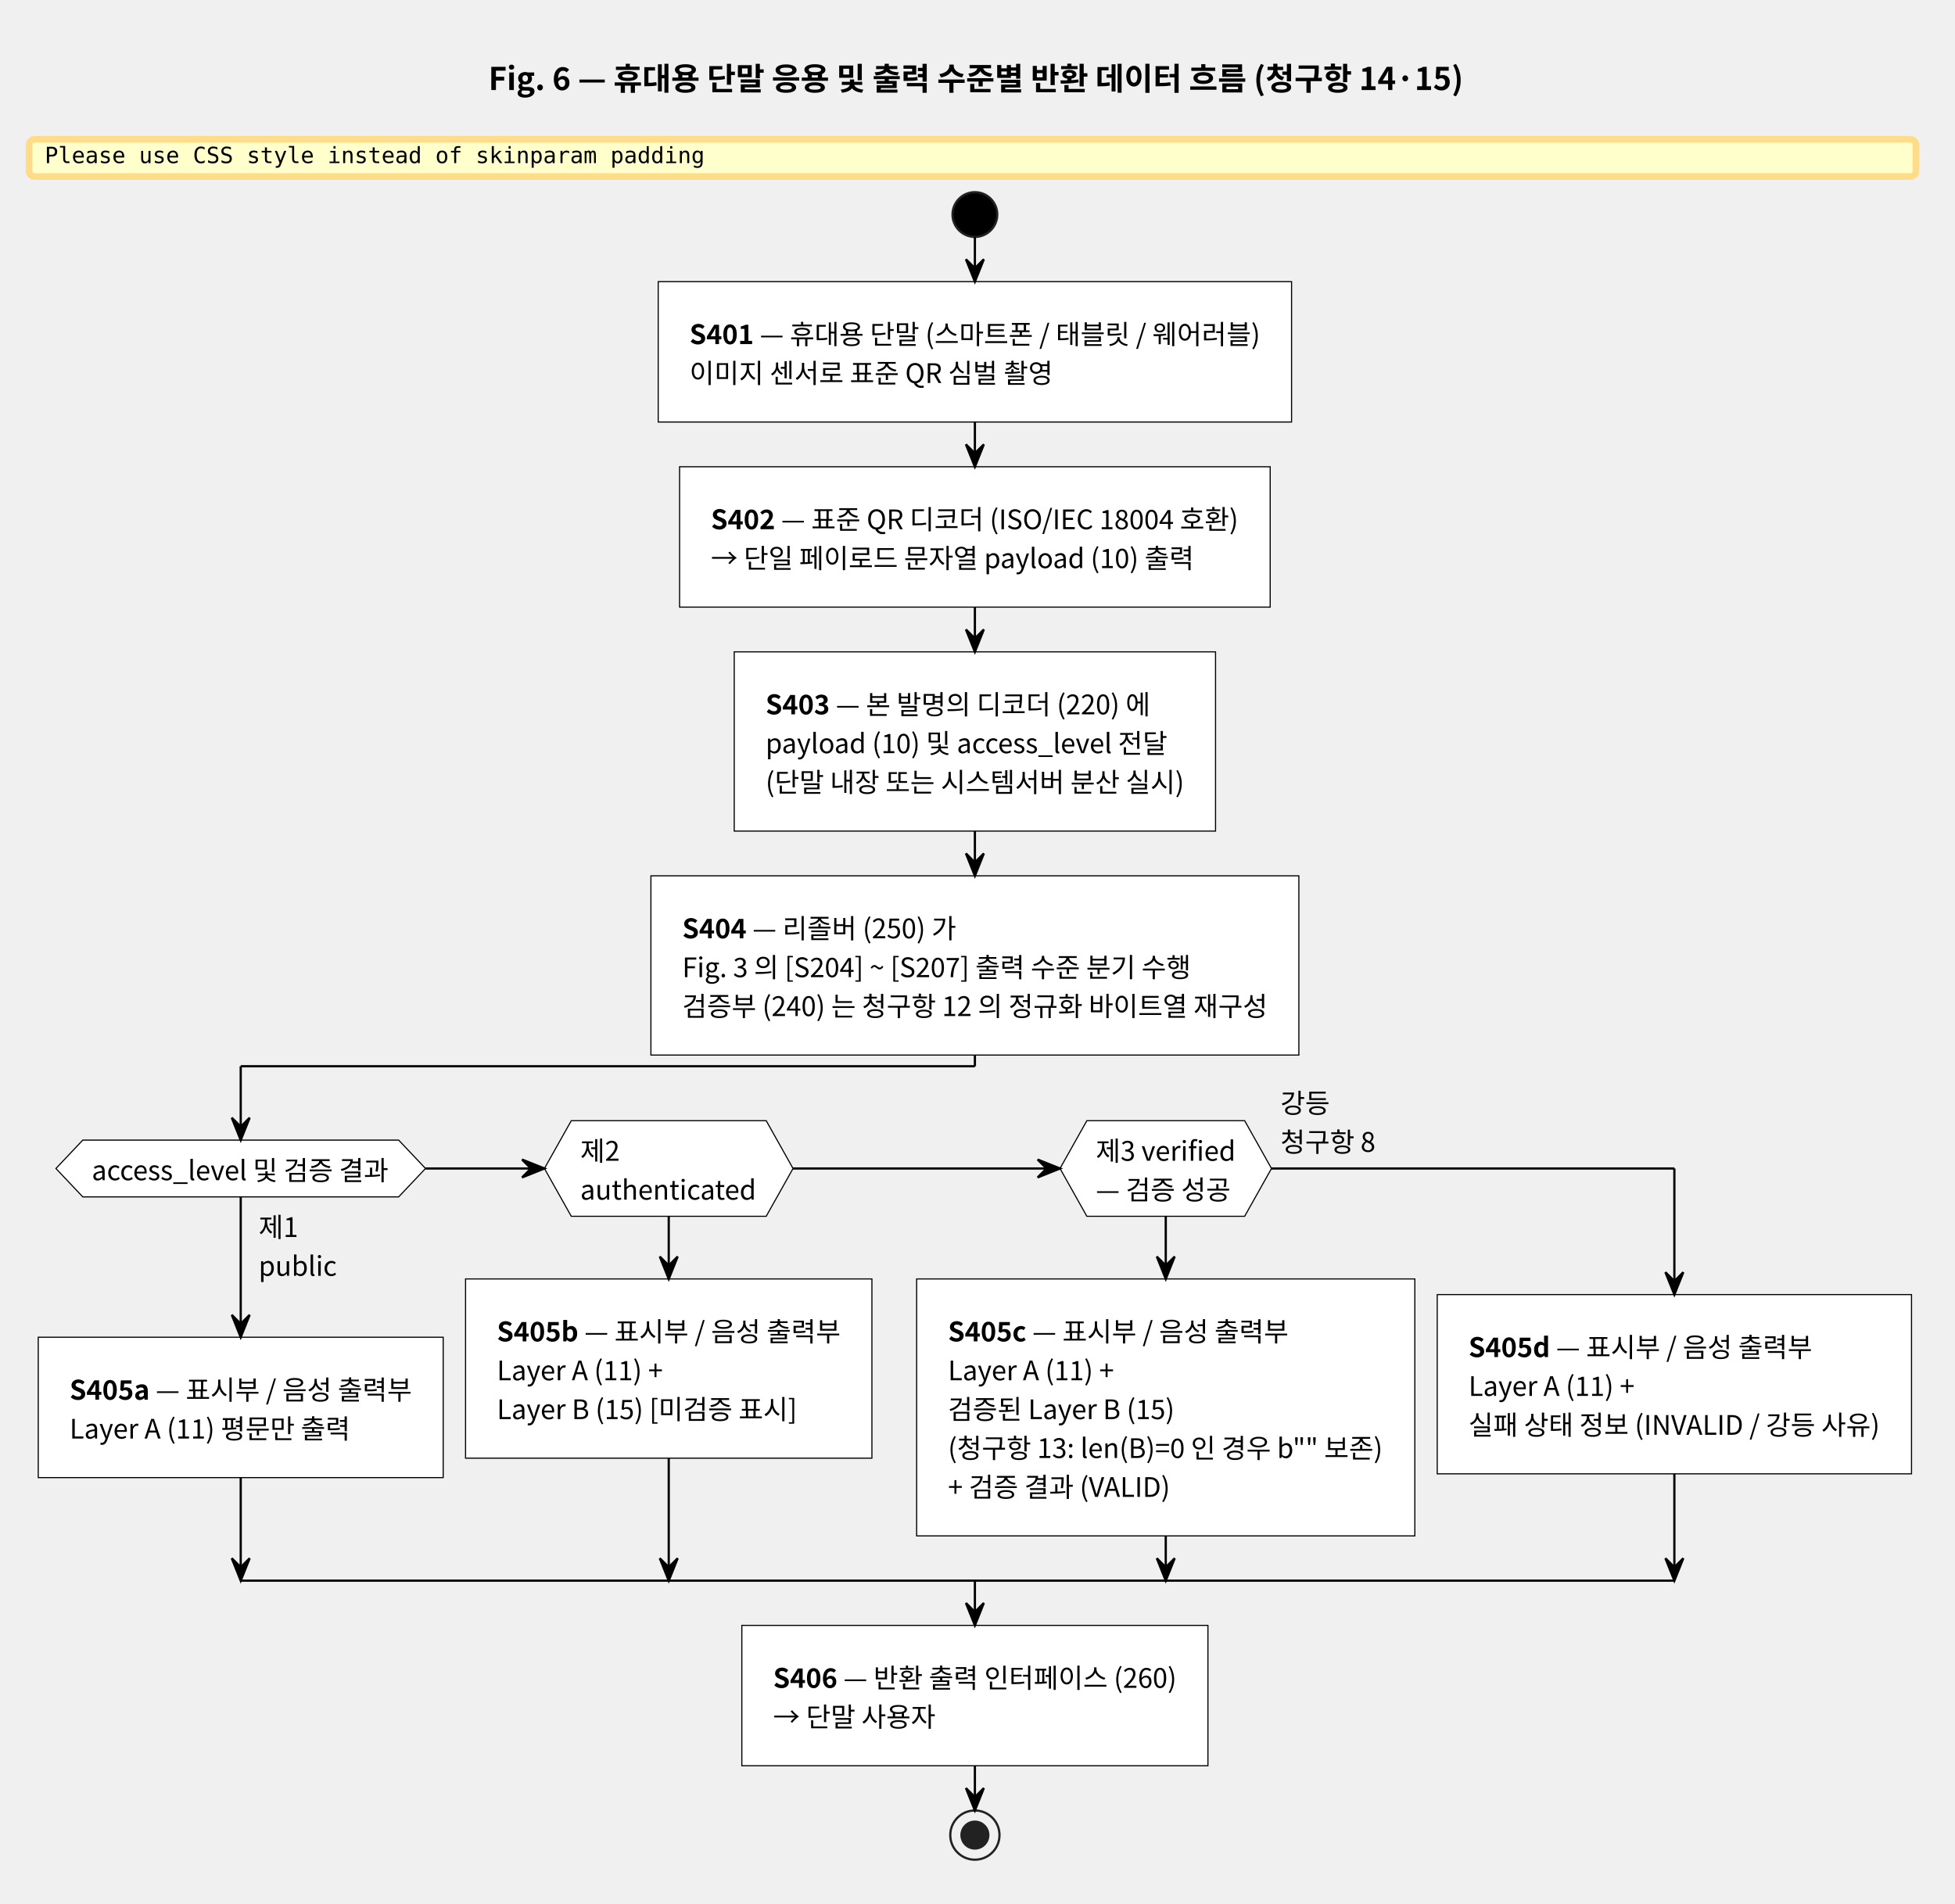
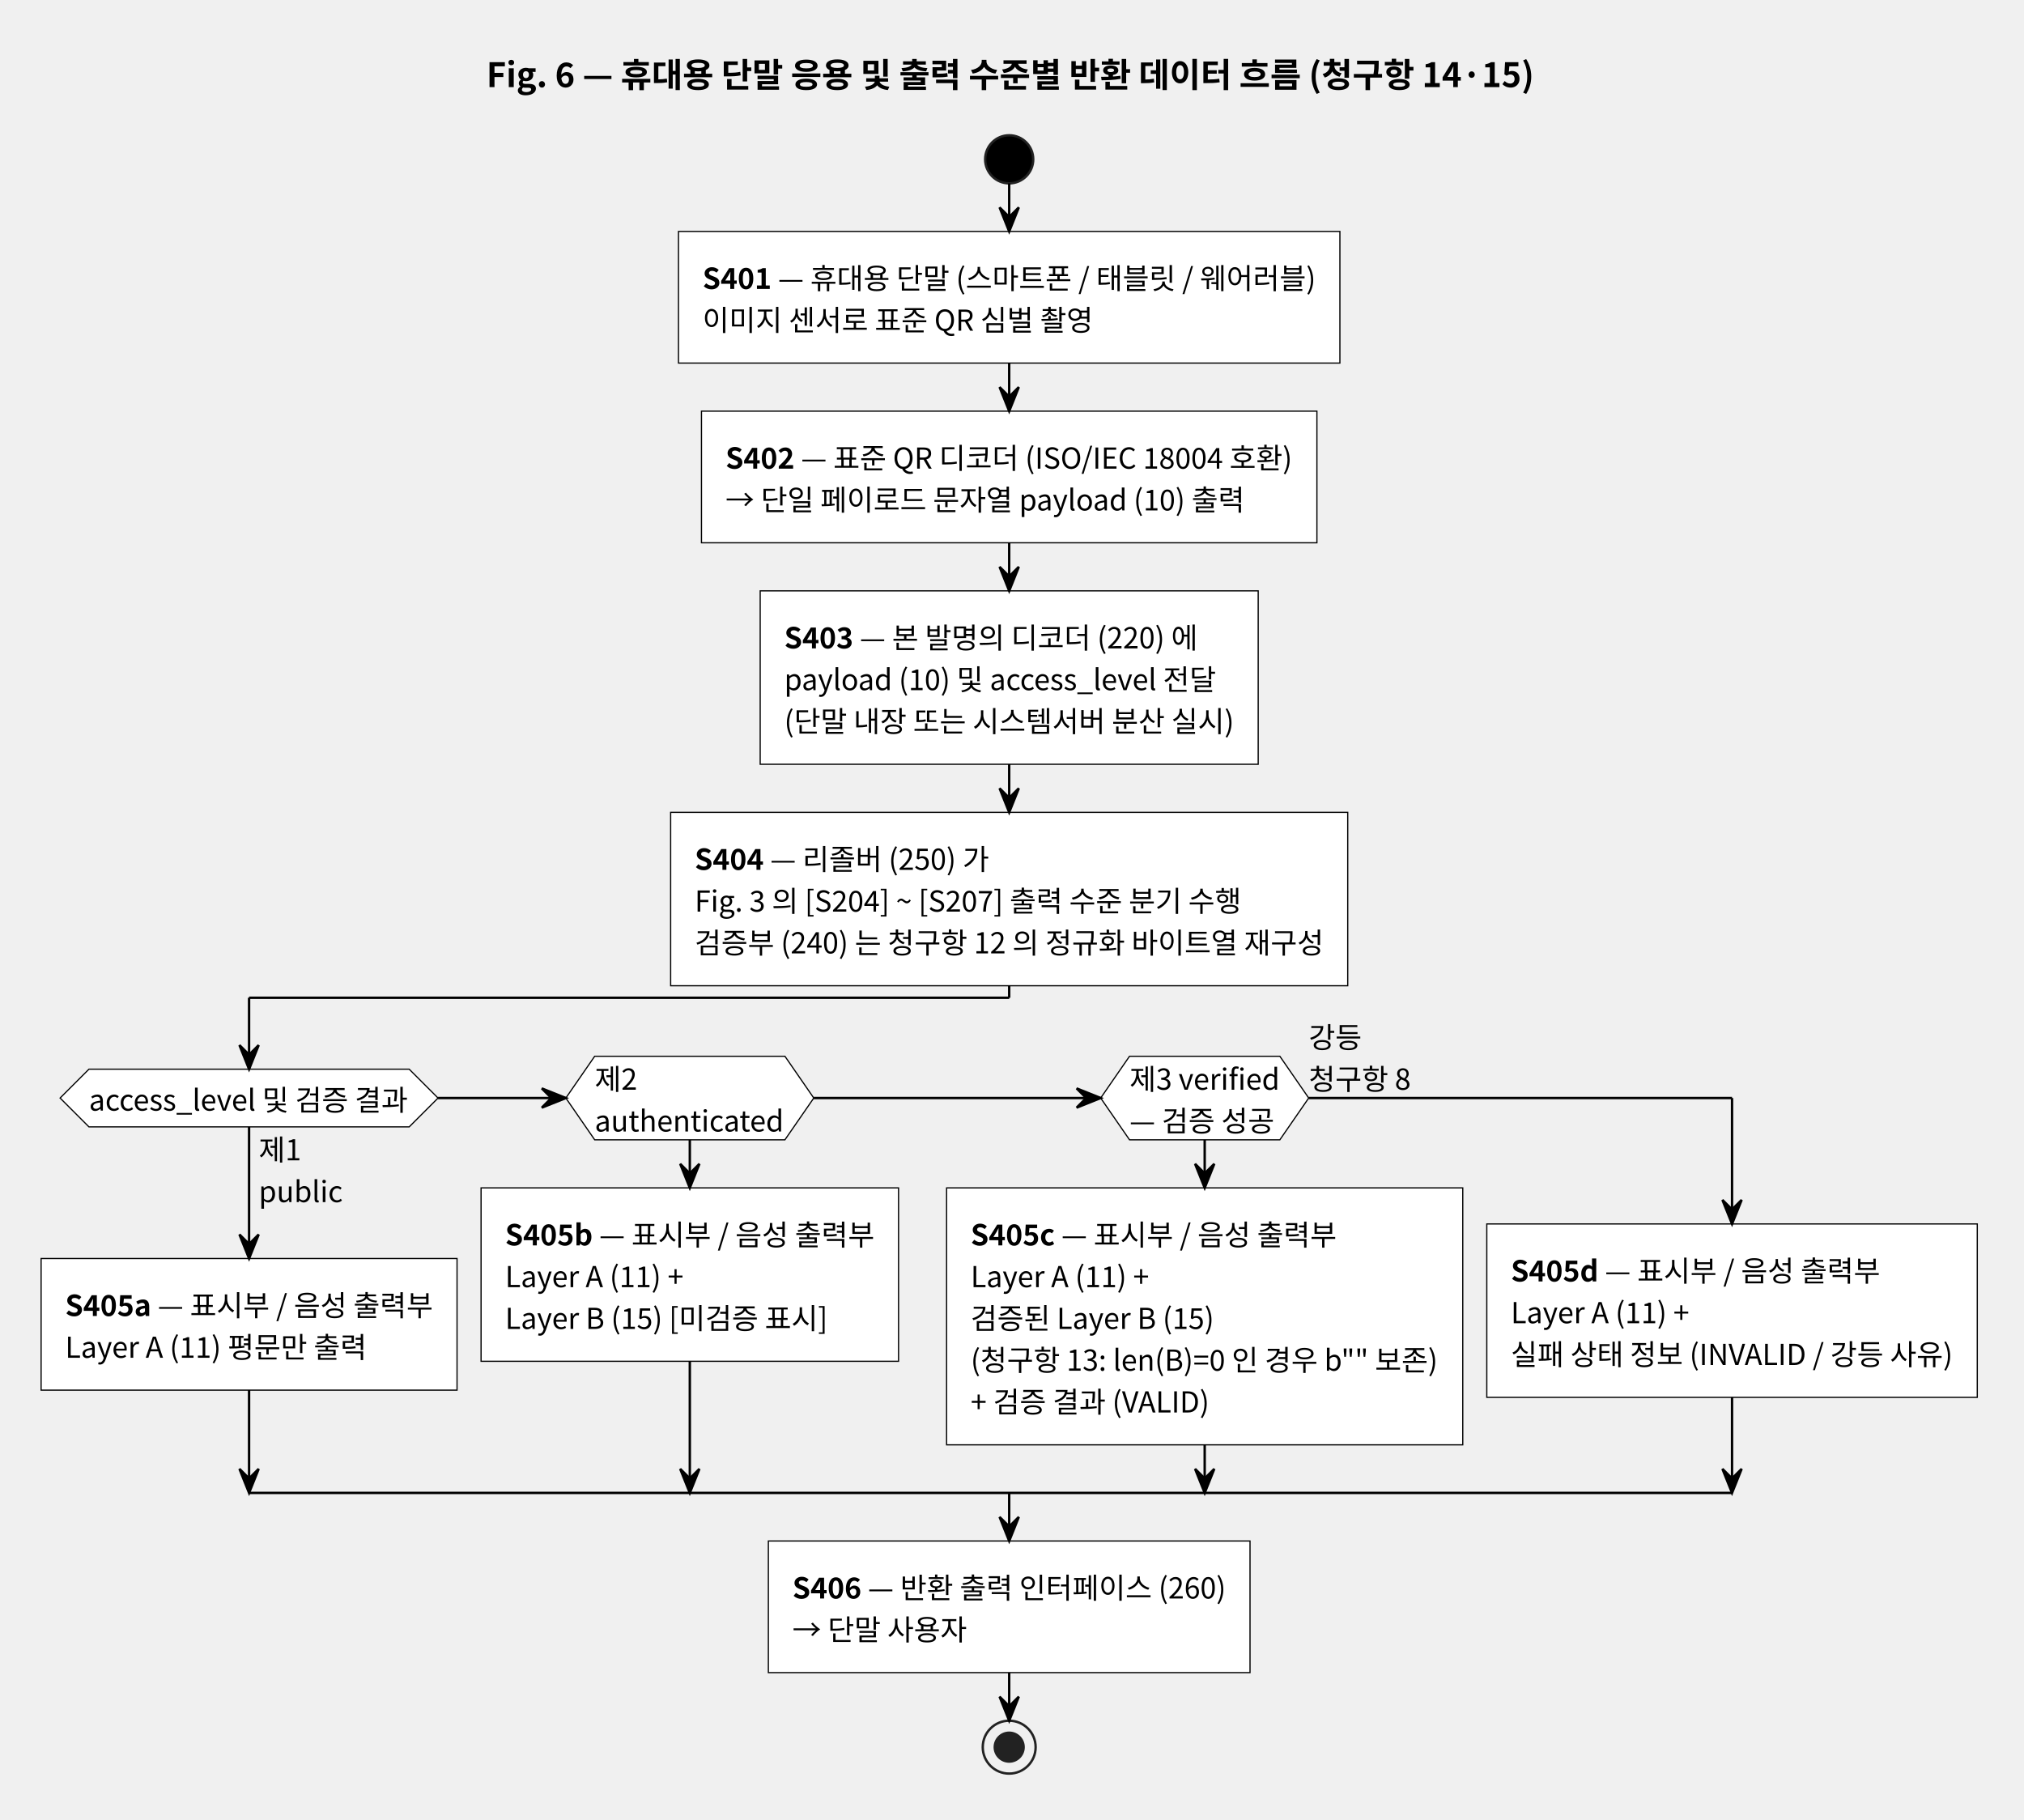
- <svg xmlns="http://www.w3.org/2000/svg" contentStyleType="text/css" data-diagram-type="ACTIVITY" height="2659.375px" preserveAspectRatio="none" style="width:2731px;height:2659px;background:#FFFFFF;" version="1.1" viewBox="0 0 2731 2659" width="2731.25px" zoomAndPan="magnify">
+ <svg xmlns="http://www.w3.org/2000/svg" contentStyleType="text/css" data-diagram-type="ACTIVITY" height="2365.625px" preserveAspectRatio="none" style="width:2631px;height:2365px;background:#FFFFFF;" version="1.1" viewBox="0 0 2631 2365" width="2631.25px" zoomAndPan="magnify">
  <defs />
  <g>
    <g class="title" data-source-line="3">
-       <text fill="#000000" font-family="'Noto Sans CJK KR, sans-serif'" font-size="43.75" font-weight="700" lengthAdjust="spacing" textLength="1361.844" x="682.336" y="125.75">Fig. 6 — 휴대용 단말 응용 및 출력 수준별 반환 데이터 흐름 (청구항 14·15)</text>
+       <text fill="#000000" font-family="'Noto Sans CJK KR, sans-serif'" font-size="43.75" font-weight="700" lengthAdjust="spacing" textLength="1361.844" x="632.336" y="113.25">Fig. 6 — 휴대용 단말 응용 및 출력 수준별 반환 데이터 흐름 (청구항 14·15)</text>
    </g>
-     <rect fill="#FFFFCC" height="52.002" rx="7.812" ry="7.812" style="stroke:#FFDD88;stroke-width:9.375;" width="2635.891" x="40.625" y="194.6" />
-     <text fill="#000000" font-family="monospace" font-size="31.25" lengthAdjust="spacing" textLength="921.89" x="62.5" y="227.852">Please use CSS style instead of skinparam padding</text>
-     <ellipse cx="1361.851" cy="299.727" fill="#000000" rx="31.25" ry="31.25" style="stroke:#222222;stroke-width:3.125;" />
-     <rect fill="#FFFFFF" height="196.101" style="stroke:#000000;stroke-width:1.562;" width="884.756" x="919.473" y="393.477" />
-     <text fill="#000000" font-family="'Noto Sans CJK KR, sans-serif'" font-size="37.5" font-weight="700" lengthAdjust="spacing" textLength="89.776" x="963.223" y="480.727">S401</text>
-     <text fill="#000000" font-family="'Noto Sans CJK KR, sans-serif'" font-size="37.5" lengthAdjust="spacing" textLength="699.08" x="1061.399" y="480.727">— 휴대용 단말 (스마트폰 / 태블릿 / 웨어러블)</text>
-     <text fill="#000000" font-family="'Noto Sans CJK KR, sans-serif'" font-size="37.5" lengthAdjust="spacing" textLength="507.641" x="963.223" y="535.027">이미지 센서로 표준 QR 심벌 촬영</text>
-     <rect fill="#FFFFFF" height="196.101" style="stroke:#000000;stroke-width:1.562;" width="825.018" x="949.342" y="652.077" />
-     <text fill="#000000" font-family="'Noto Sans CJK KR, sans-serif'" font-size="37.5" font-weight="700" lengthAdjust="spacing" textLength="89.776" x="993.092" y="739.328">S402</text>
-     <text fill="#000000" font-family="'Noto Sans CJK KR, sans-serif'" font-size="37.5" lengthAdjust="spacing" textLength="639.342" x="1091.268" y="739.328">— 표준 QR 디코더 (ISO/IEC 18004 호환)</text>
-     <text fill="#000000" font-family="'Noto Sans CJK KR, sans-serif'" font-size="37.5" lengthAdjust="spacing" textLength="676.018" x="993.092" y="793.628">→ 단일 페이로드 문자열 payload (10) 출력</text>
-     <rect fill="#FFFFFF" height="250.401" style="stroke:#000000;stroke-width:1.562;" width="672.355" x="1025.674" y="910.678" />
-     <text fill="#000000" font-family="'Noto Sans CJK KR, sans-serif'" font-size="37.5" font-weight="700" lengthAdjust="spacing" textLength="89.776" x="1069.424" y="997.928">S403</text>
-     <text fill="#000000" font-family="'Noto Sans CJK KR, sans-serif'" font-size="37.5" lengthAdjust="spacing" textLength="439.316" x="1167.6" y="997.928">— 본 발명의 디코더 (220) 에</text>
-     <text fill="#000000" font-family="'Noto Sans CJK KR, sans-serif'" font-size="37.5" lengthAdjust="spacing" textLength="564.304" x="1069.424" y="1052.229">payload (10) 및 access_level 전달</text>
-     <text fill="#000000" font-family="'Noto Sans CJK KR, sans-serif'" font-size="37.5" lengthAdjust="spacing" textLength="584.855" x="1069.424" y="1106.529">(단말 내장 또는 시스템서버 분산 실시)</text>
-     <rect fill="#FFFFFF" height="250.401" style="stroke:#000000;stroke-width:1.562;" width="905.119" x="909.292" y="1223.579" />
-     <text fill="#000000" font-family="'Noto Sans CJK KR, sans-serif'" font-size="37.5" font-weight="700" lengthAdjust="spacing" textLength="89.776" x="953.042" y="1310.83">S404</text>
-     <text fill="#000000" font-family="'Noto Sans CJK KR, sans-serif'" font-size="37.5" lengthAdjust="spacing" textLength="284.515" x="1051.218" y="1310.83">— 리졸버 (250) 가</text>
-     <text fill="#000000" font-family="'Noto Sans CJK KR, sans-serif'" font-size="37.5" lengthAdjust="spacing" textLength="710.593" x="953.042" y="1365.13">Fig. 3 의 [S204] ~ [S207] 출력 수준 분기 수행</text>
-     <text fill="#000000" font-family="'Noto Sans CJK KR, sans-serif'" font-size="37.5" lengthAdjust="spacing" textLength="817.619" x="953.042" y="1419.43">검증부 (240) 는 청구항 12 의 정규화 바이트열 재구성</text>
-     <polygon fill="#FFFFFF" points="115.625,1592.794,556.915,1592.794,594.415,1632.444,556.915,1672.094,115.625,1672.094,78.125,1632.444,115.625,1592.794" style="stroke:#000000;stroke-width:1.562;" />
-     <text fill="#000000" font-family="'Noto Sans CJK KR, sans-serif'" font-size="37.5" lengthAdjust="spacing" textLength="55.313" x="361.27" y="1728.094">제1</text>
-     <text fill="#000000" font-family="'Noto Sans CJK KR, sans-serif'" font-size="37.5" lengthAdjust="spacing" textLength="109.276" x="361.27" y="1782.395">public</text>
-     <text fill="#000000" font-family="'Noto Sans CJK KR, sans-serif'" font-size="37.5" lengthAdjust="spacing" textLength="416.291" x="128.125" y="1648.794">access_level 및 검증 결과</text>
-     <rect fill="#FFFFFF" height="196.101" style="stroke:#000000;stroke-width:1.562;" width="565.666" x="53.437" y="1868.195" />
-     <text fill="#000000" font-family="'Noto Sans CJK KR, sans-serif'" font-size="37.5" font-weight="700" lengthAdjust="spacing" textLength="111.938" x="97.187" y="1955.445">S405a</text>
-     <text fill="#000000" font-family="'Noto Sans CJK KR, sans-serif'" font-size="37.5" lengthAdjust="spacing" textLength="357.828" x="217.526" y="1955.445">— 표시부 / 음성 출력부</text>
-     <text fill="#000000" font-family="'Noto Sans CJK KR, sans-serif'" font-size="37.5" lengthAdjust="spacing" textLength="392.215" x="97.187" y="2009.745">Layer A (11) 평문만 출력</text>
-     <polygon fill="#FFFFFF" points="798.042,1565.643,1070.318,1565.643,1107.818,1632.444,1070.318,1699.244,798.042,1699.244,760.542,1632.444,798.042,1565.643" style="stroke:#000000;stroke-width:1.562;" />
-     <text fill="#000000" font-family="'Noto Sans CJK KR, sans-serif'" font-size="37.5" lengthAdjust="spacing" textLength="55.313" x="810.542" y="1621.644">제2</text>
-     <text fill="#000000" font-family="'Noto Sans CJK KR, sans-serif'" font-size="37.5" lengthAdjust="spacing" textLength="247.277" x="810.542" y="1675.944">authenticated</text>
-     <rect fill="#FFFFFF" height="250.401" style="stroke:#000000;stroke-width:1.562;" width="567.654" x="650.353" y="1786.744" />
-     <text fill="#000000" font-family="'Noto Sans CJK KR, sans-serif'" font-size="37.5" font-weight="700" lengthAdjust="spacing" textLength="113.926" x="694.103" y="1873.995">S405b</text>
-     <text fill="#000000" font-family="'Noto Sans CJK KR, sans-serif'" font-size="37.5" lengthAdjust="spacing" textLength="357.828" x="816.429" y="1873.995">— 표시부 / 음성 출력부</text>
-     <text fill="#000000" font-family="'Noto Sans CJK KR, sans-serif'" font-size="37.5" lengthAdjust="spacing" textLength="232.127" x="694.103" y="1928.295">Layer A (11) +</text>
-     <text fill="#000000" font-family="'Noto Sans CJK KR, sans-serif'" font-size="37.5" lengthAdjust="spacing" textLength="419.403" x="694.103" y="1982.595">Layer B (15) [미검증 표시]</text>
-     <polygon fill="#FFFFFF" points="1518.271,1565.643,1738.685,1565.643,1776.185,1632.444,1738.685,1699.244,1518.271,1699.244,1480.771,1632.444,1518.271,1565.643" style="stroke:#000000;stroke-width:1.562;" />
-     <text fill="#000000" font-family="'Noto Sans CJK KR, sans-serif'" font-size="37.5" lengthAdjust="spacing" textLength="195.414" x="1530.771" y="1621.644">제3 verified</text>
-     <text fill="#000000" font-family="'Noto Sans CJK KR, sans-serif'" font-size="37.5" lengthAdjust="spacing" textLength="188.326" x="1530.771" y="1675.944">— 검증 성공</text>
-     <text fill="#000000" font-family="'Noto Sans CJK KR, sans-serif'" font-size="37.5" lengthAdjust="spacing" textLength="69.001" x="1788.685" y="1554.843">강등</text>
-     <text fill="#000000" font-family="'Noto Sans CJK KR, sans-serif'" font-size="37.5" lengthAdjust="spacing" textLength="132.714" x="1788.685" y="1609.144">청구항 8</text>
-     <rect fill="#FFFFFF" height="359.002" style="stroke:#000000;stroke-width:1.562;" width="695.942" x="1280.507" y="1786.744" />
-     <text fill="#000000" font-family="'Noto Sans CJK KR, sans-serif'" font-size="37.5" font-weight="700" lengthAdjust="spacing" textLength="109.538" x="1324.257" y="1873.995">S405c</text>
-     <text fill="#000000" font-family="'Noto Sans CJK KR, sans-serif'" font-size="37.5" lengthAdjust="spacing" textLength="357.828" x="1442.195" y="1873.995">— 표시부 / 음성 출력부</text>
-     <text fill="#000000" font-family="'Noto Sans CJK KR, sans-serif'" font-size="37.5" lengthAdjust="spacing" textLength="232.127" x="1324.257" y="1928.295">Layer A (11) +</text>
-     <text fill="#000000" font-family="'Noto Sans CJK KR, sans-serif'" font-size="37.5" lengthAdjust="spacing" textLength="316.652" x="1324.257" y="1982.595">검증된 Layer B (15)</text>
-     <text fill="#000000" font-family="'Noto Sans CJK KR, sans-serif'" font-size="37.5" lengthAdjust="spacing" textLength="608.442" x="1324.257" y="2036.896">(청구항 13: len(B)=0 인 경우 b"" 보존)</text>
-     <text fill="#000000" font-family="'Noto Sans CJK KR, sans-serif'" font-size="37.5" lengthAdjust="spacing" textLength="310.877" x="1324.257" y="2091.196">+ 검증 결과 (VALID)</text>
-     <rect fill="#FFFFFF" height="250.401" style="stroke:#000000;stroke-width:1.562;" width="662.567" x="2007.699" y="1808.619" />
-     <text fill="#000000" font-family="'Noto Sans CJK KR, sans-serif'" font-size="37.5" font-weight="700" lengthAdjust="spacing" textLength="113.926" x="2051.449" y="1895.87">S405d</text>
-     <text fill="#000000" font-family="'Noto Sans CJK KR, sans-serif'" font-size="37.5" lengthAdjust="spacing" textLength="357.828" x="2173.775" y="1895.87">— 표시부 / 음성 출력부</text>
-     <text fill="#000000" font-family="'Noto Sans CJK KR, sans-serif'" font-size="37.5" lengthAdjust="spacing" textLength="232.127" x="2051.449" y="1950.17">Layer A (11) +</text>
-     <text fill="#000000" font-family="'Noto Sans CJK KR, sans-serif'" font-size="37.5" lengthAdjust="spacing" textLength="575.067" x="2051.449" y="2004.47">실패 상태 정보 (INVALID / 강등 사유)</text>
-     <rect fill="#FFFFFF" height="196.101" style="stroke:#000000;stroke-width:1.562;" width="651.092" x="1036.305" y="2270.746" />
-     <text fill="#000000" font-family="'Noto Sans CJK KR, sans-serif'" font-size="37.5" font-weight="700" lengthAdjust="spacing" textLength="89.776" x="1080.055" y="2357.996">S406</text>
-     <text fill="#000000" font-family="'Noto Sans CJK KR, sans-serif'" font-size="37.5" lengthAdjust="spacing" textLength="465.416" x="1178.231" y="2357.996">— 반환 출력 인터페이스 (260)</text>
-     <text fill="#000000" font-family="'Noto Sans CJK KR, sans-serif'" font-size="37.5" lengthAdjust="spacing" textLength="226.802" x="1080.055" y="2412.297">→ 단말 사용자</text>
-     <ellipse cx="1361.851" cy="2563.722" fill="none" rx="34.375" ry="34.375" style="stroke:#222222;stroke-width:3.125;" />
-     <ellipse cx="1361.851" cy="2563.722" fill="#222222" rx="18.75" ry="18.75" style="stroke:#222222;stroke-width:3.125;" />
-     <line style="stroke:#000000;stroke-width:3.125;" x1="1361.851" x2="1361.851" y1="330.977" y2="393.477" />
-     <polygon fill="#000000" points="1349.351,362.227,1361.851,393.477,1374.351,362.227,1361.851,374.727" style="stroke:#000000;stroke-width:3.125;" />
-     <line style="stroke:#000000;stroke-width:3.125;" x1="1361.851" x2="1361.851" y1="589.577" y2="652.077" />
-     <polygon fill="#000000" points="1349.351,620.827,1361.851,652.077,1374.351,620.827,1361.851,633.327" style="stroke:#000000;stroke-width:3.125;" />
-     <line style="stroke:#000000;stroke-width:3.125;" x1="1361.851" x2="1361.851" y1="848.178" y2="910.678" />
-     <polygon fill="#000000" points="1349.351,879.428,1361.851,910.678,1374.351,879.428,1361.851,891.928" style="stroke:#000000;stroke-width:3.125;" />
-     <line style="stroke:#000000;stroke-width:3.125;" x1="1361.851" x2="1361.851" y1="1161.079" y2="1223.579" />
-     <polygon fill="#000000" points="1349.351,1192.329,1361.851,1223.579,1374.351,1192.329,1361.851,1204.829" style="stroke:#000000;stroke-width:3.125;" />
-     <line style="stroke:#000000;stroke-width:3.125;" x1="336.27" x2="336.27" y1="1672.094" y2="1868.195" />
-     <polygon fill="#000000" points="323.77,1836.945,336.27,1868.195,348.77,1836.945,336.27,1849.445" style="stroke:#000000;stroke-width:3.125;" />
-     <line style="stroke:#000000;stroke-width:3.125;" x1="336.27" x2="336.27" y1="2064.296" y2="2208.246" />
-     <polygon fill="#000000" points="323.77,2176.996,336.27,2208.246,348.77,2176.996,336.27,2189.496" style="stroke:#000000;stroke-width:3.125;" />
-     <line style="stroke:#000000;stroke-width:3.125;" x1="934.18" x2="934.18" y1="1699.244" y2="1786.744" />
-     <polygon fill="#000000" points="921.68,1755.494,934.18,1786.744,946.68,1755.494,934.18,1767.994" style="stroke:#000000;stroke-width:3.125;" />
-     <line style="stroke:#000000;stroke-width:3.125;" x1="934.18" x2="934.18" y1="2037.145" y2="2208.246" />
-     <polygon fill="#000000" points="921.68,2176.996,934.18,2208.246,946.68,2176.996,934.18,2189.496" style="stroke:#000000;stroke-width:3.125;" />
-     <line style="stroke:#000000;stroke-width:3.125;" x1="1628.478" x2="1628.478" y1="1699.244" y2="1786.744" />
-     <polygon fill="#000000" points="1615.978,1755.494,1628.478,1786.744,1640.978,1755.494,1628.478,1767.994" style="stroke:#000000;stroke-width:3.125;" />
-     <line style="stroke:#000000;stroke-width:3.125;" x1="1628.478" x2="1628.478" y1="2145.746" y2="2208.246" />
-     <polygon fill="#000000" points="1615.978,2176.996,1628.478,2208.246,1640.978,2176.996,1628.478,2189.496" style="stroke:#000000;stroke-width:3.125;" />
-     <line style="stroke:#000000;stroke-width:3.125;" x1="594.415" x2="760.542" y1="1632.444" y2="1632.444" />
-     <polygon fill="#000000" points="729.292,1619.944,760.542,1632.444,729.292,1644.944,741.792,1632.444" style="stroke:#000000;stroke-width:3.125;" />
-     <line style="stroke:#000000;stroke-width:3.125;" x1="1107.818" x2="1480.771" y1="1632.444" y2="1632.444" />
-     <polygon fill="#000000" points="1449.521,1619.944,1480.771,1632.444,1449.521,1644.944,1462.021,1632.444" style="stroke:#000000;stroke-width:3.125;" />
-     <line style="stroke:#000000;stroke-width:3.125;" x1="1361.851" x2="1361.851" y1="1473.98" y2="1489.605" />
-     <line style="stroke:#000000;stroke-width:3.125;" x1="1361.851" x2="336.27" y1="1489.605" y2="1489.605" />
-     <line style="stroke:#000000;stroke-width:3.125;" x1="336.27" x2="336.27" y1="1489.605" y2="1592.794" />
-     <polygon fill="#000000" points="323.77,1561.544,336.27,1592.794,348.77,1561.544,336.27,1574.044" style="stroke:#000000;stroke-width:3.125;" />
-     <line style="stroke:#000000;stroke-width:3.125;" x1="1776.185" x2="2338.982" y1="1632.444" y2="1632.444" />
-     <line style="stroke:#000000;stroke-width:3.125;" x1="2338.982" x2="2338.982" y1="1632.444" y2="1808.619" />
-     <polygon fill="#000000" points="2326.482,1777.369,2338.982,1808.619,2351.482,1777.369,2338.982,1789.869" style="stroke:#000000;stroke-width:3.125;" />
-     <line style="stroke:#000000;stroke-width:3.125;" x1="2338.982" x2="2338.982" y1="2059.02" y2="2208.246" />
-     <polygon fill="#000000" points="2326.482,2176.996,2338.982,2208.246,2351.482,2176.996,2338.982,2189.496" style="stroke:#000000;stroke-width:3.125;" />
-     <line style="stroke:#000000;stroke-width:3.125;" x1="336.27" x2="2338.982" y1="2208.246" y2="2208.246" />
-     <line style="stroke:#000000;stroke-width:3.125;" x1="1361.851" x2="1361.851" y1="2208.246" y2="2270.746" />
-     <polygon fill="#000000" points="1349.351,2239.496,1361.851,2270.746,1374.351,2239.496,1361.851,2251.996" style="stroke:#000000;stroke-width:3.125;" />
-     <line style="stroke:#000000;stroke-width:3.125;" x1="1361.851" x2="1361.851" y1="2466.847" y2="2529.347" />
-     <polygon fill="#000000" points="1349.351,2498.097,1361.851,2529.347,1374.351,2498.097,1361.851,2510.597" style="stroke:#000000;stroke-width:3.125;" />
+     <ellipse cx="1311.851" cy="207.1" fill="#000000" rx="31.25" ry="31.25" style="stroke:#222222;stroke-width:3.125;" />
+     <rect fill="#FFFFFF" height="171.101" style="stroke:#000000;stroke-width:1.562;" width="859.756" x="881.973" y="300.85" />
+     <text fill="#000000" font-family="'Noto Sans CJK KR, sans-serif'" font-size="37.5" font-weight="700" lengthAdjust="spacing" textLength="89.776" x="913.223" y="375.6">S401</text>
+     <text fill="#000000" font-family="'Noto Sans CJK KR, sans-serif'" font-size="37.5" lengthAdjust="spacing" textLength="699.08" x="1011.399" y="375.6">— 휴대용 단말 (스마트폰 / 태블릿 / 웨어러블)</text>
+     <text fill="#000000" font-family="'Noto Sans CJK KR, sans-serif'" font-size="37.5" lengthAdjust="spacing" textLength="507.641" x="913.223" y="429.9">이미지 센서로 표준 QR 심벌 촬영</text>
+     <rect fill="#FFFFFF" height="171.101" style="stroke:#000000;stroke-width:1.562;" width="800.018" x="911.842" y="534.451" />
+     <text fill="#000000" font-family="'Noto Sans CJK KR, sans-serif'" font-size="37.5" font-weight="700" lengthAdjust="spacing" textLength="89.776" x="943.092" y="609.201">S402</text>
+     <text fill="#000000" font-family="'Noto Sans CJK KR, sans-serif'" font-size="37.5" lengthAdjust="spacing" textLength="639.342" x="1041.268" y="609.201">— 표준 QR 디코더 (ISO/IEC 18004 호환)</text>
+     <text fill="#000000" font-family="'Noto Sans CJK KR, sans-serif'" font-size="37.5" lengthAdjust="spacing" textLength="676.018" x="943.092" y="663.501">→ 단일 페이로드 문자열 payload (10) 출력</text>
+     <rect fill="#FFFFFF" height="225.401" style="stroke:#000000;stroke-width:1.562;" width="647.355" x="988.174" y="768.051" />
+     <text fill="#000000" font-family="'Noto Sans CJK KR, sans-serif'" font-size="37.5" font-weight="700" lengthAdjust="spacing" textLength="89.776" x="1019.424" y="842.802">S403</text>
+     <text fill="#000000" font-family="'Noto Sans CJK KR, sans-serif'" font-size="37.5" lengthAdjust="spacing" textLength="439.316" x="1117.6" y="842.802">— 본 발명의 디코더 (220) 에</text>
+     <text fill="#000000" font-family="'Noto Sans CJK KR, sans-serif'" font-size="37.5" lengthAdjust="spacing" textLength="564.304" x="1019.424" y="897.102">payload (10) 및 access_level 전달</text>
+     <text fill="#000000" font-family="'Noto Sans CJK KR, sans-serif'" font-size="37.5" lengthAdjust="spacing" textLength="584.855" x="1019.424" y="951.402">(단말 내장 또는 시스템서버 분산 실시)</text>
+     <rect fill="#FFFFFF" height="225.401" style="stroke:#000000;stroke-width:1.562;" width="880.119" x="871.792" y="1055.952" />
+     <text fill="#000000" font-family="'Noto Sans CJK KR, sans-serif'" font-size="37.5" font-weight="700" lengthAdjust="spacing" textLength="89.776" x="903.042" y="1130.703">S404</text>
+     <text fill="#000000" font-family="'Noto Sans CJK KR, sans-serif'" font-size="37.5" lengthAdjust="spacing" textLength="284.515" x="1001.218" y="1130.703">— 리졸버 (250) 가</text>
+     <text fill="#000000" font-family="'Noto Sans CJK KR, sans-serif'" font-size="37.5" lengthAdjust="spacing" textLength="710.593" x="903.042" y="1185.003">Fig. 3 의 [S204] ~ [S207] 출력 수준 분기 수행</text>
+     <text fill="#000000" font-family="'Noto Sans CJK KR, sans-serif'" font-size="37.5" lengthAdjust="spacing" textLength="817.619" x="903.042" y="1239.303">검증부 (240) 는 청구항 12 의 정규화 바이트열 재구성</text>
+     <polygon fill="#FFFFFF" points="115.625,1389.817,531.915,1389.817,569.415,1427.317,531.915,1464.817,115.625,1464.817,78.125,1427.317,115.625,1389.817" style="stroke:#000000;stroke-width:1.562;" />
+     <text fill="#000000" font-family="'Noto Sans CJK KR, sans-serif'" font-size="37.5" lengthAdjust="spacing" textLength="55.313" x="336.27" y="1508.317">제1</text>
+     <text fill="#000000" font-family="'Noto Sans CJK KR, sans-serif'" font-size="37.5" lengthAdjust="spacing" textLength="109.276" x="336.27" y="1562.618">public</text>
+     <text fill="#000000" font-family="'Noto Sans CJK KR, sans-serif'" font-size="37.5" lengthAdjust="spacing" textLength="416.291" x="115.625" y="1443.667">access_level 및 검증 결과</text>
+     <rect fill="#FFFFFF" height="171.101" style="stroke:#000000;stroke-width:1.562;" width="540.666" x="53.437" y="1635.918" />
+     <text fill="#000000" font-family="'Noto Sans CJK KR, sans-serif'" font-size="37.5" font-weight="700" lengthAdjust="spacing" textLength="111.938" x="84.687" y="1710.668">S405a</text>
+     <text fill="#000000" font-family="'Noto Sans CJK KR, sans-serif'" font-size="37.5" lengthAdjust="spacing" textLength="357.828" x="205.026" y="1710.668">— 표시부 / 음성 출력부</text>
+     <text fill="#000000" font-family="'Noto Sans CJK KR, sans-serif'" font-size="37.5" lengthAdjust="spacing" textLength="392.215" x="84.687" y="1764.968">Layer A (11) 평문만 출력</text>
+     <polygon fill="#FFFFFF" points="773.042,1373.016,1020.318,1373.016,1057.818,1427.317,1020.318,1481.617,773.042,1481.617,735.542,1427.317,773.042,1373.016" style="stroke:#000000;stroke-width:1.562;" />
+     <text fill="#000000" font-family="'Noto Sans CJK KR, sans-serif'" font-size="37.5" lengthAdjust="spacing" textLength="55.313" x="773.042" y="1416.517">제2</text>
+     <text fill="#000000" font-family="'Noto Sans CJK KR, sans-serif'" font-size="37.5" lengthAdjust="spacing" textLength="247.277" x="773.042" y="1470.817">authenticated</text>
+     <rect fill="#FFFFFF" height="225.401" style="stroke:#000000;stroke-width:1.562;" width="542.654" x="625.353" y="1544.117" />
+     <text fill="#000000" font-family="'Noto Sans CJK KR, sans-serif'" font-size="37.5" font-weight="700" lengthAdjust="spacing" textLength="113.926" x="656.603" y="1618.868">S405b</text>
+     <text fill="#000000" font-family="'Noto Sans CJK KR, sans-serif'" font-size="37.5" lengthAdjust="spacing" textLength="357.828" x="778.929" y="1618.868">— 표시부 / 음성 출력부</text>
+     <text fill="#000000" font-family="'Noto Sans CJK KR, sans-serif'" font-size="37.5" lengthAdjust="spacing" textLength="232.127" x="656.603" y="1673.168">Layer A (11) +</text>
+     <text fill="#000000" font-family="'Noto Sans CJK KR, sans-serif'" font-size="37.5" lengthAdjust="spacing" textLength="419.403" x="656.603" y="1727.468">Layer B (15) [미검증 표시]</text>
+     <polygon fill="#FFFFFF" points="1468.271,1373.016,1663.685,1373.016,1701.185,1427.317,1663.685,1481.617,1468.271,1481.617,1430.771,1427.317,1468.271,1373.016" style="stroke:#000000;stroke-width:1.562;" />
+     <text fill="#000000" font-family="'Noto Sans CJK KR, sans-serif'" font-size="37.5" lengthAdjust="spacing" textLength="195.414" x="1468.271" y="1416.517">제3 verified</text>
+     <text fill="#000000" font-family="'Noto Sans CJK KR, sans-serif'" font-size="37.5" lengthAdjust="spacing" textLength="188.326" x="1468.271" y="1470.817">— 검증 성공</text>
+     <text fill="#000000" font-family="'Noto Sans CJK KR, sans-serif'" font-size="37.5" lengthAdjust="spacing" textLength="69.001" x="1701.185" y="1362.216">강등</text>
+     <text fill="#000000" font-family="'Noto Sans CJK KR, sans-serif'" font-size="37.5" lengthAdjust="spacing" textLength="132.714" x="1701.185" y="1416.517">청구항 8</text>
+     <rect fill="#FFFFFF" height="334.002" style="stroke:#000000;stroke-width:1.562;" width="670.942" x="1230.507" y="1544.117" />
+     <text fill="#000000" font-family="'Noto Sans CJK KR, sans-serif'" font-size="37.5" font-weight="700" lengthAdjust="spacing" textLength="109.538" x="1261.757" y="1618.868">S405c</text>
+     <text fill="#000000" font-family="'Noto Sans CJK KR, sans-serif'" font-size="37.5" lengthAdjust="spacing" textLength="357.828" x="1379.695" y="1618.868">— 표시부 / 음성 출력부</text>
+     <text fill="#000000" font-family="'Noto Sans CJK KR, sans-serif'" font-size="37.5" lengthAdjust="spacing" textLength="232.127" x="1261.757" y="1673.168">Layer A (11) +</text>
+     <text fill="#000000" font-family="'Noto Sans CJK KR, sans-serif'" font-size="37.5" lengthAdjust="spacing" textLength="316.652" x="1261.757" y="1727.468">검증된 Layer B (15)</text>
+     <text fill="#000000" font-family="'Noto Sans CJK KR, sans-serif'" font-size="37.5" lengthAdjust="spacing" textLength="608.442" x="1261.757" y="1781.769">(청구항 13: len(B)=0 인 경우 b"" 보존)</text>
+     <text fill="#000000" font-family="'Noto Sans CJK KR, sans-serif'" font-size="37.5" lengthAdjust="spacing" textLength="310.877" x="1261.757" y="1836.069">+ 검증 결과 (VALID)</text>
+     <rect fill="#FFFFFF" height="225.401" style="stroke:#000000;stroke-width:1.562;" width="637.567" x="1932.699" y="1590.992" />
+     <text fill="#000000" font-family="'Noto Sans CJK KR, sans-serif'" font-size="37.5" font-weight="700" lengthAdjust="spacing" textLength="113.926" x="1963.949" y="1665.743">S405d</text>
+     <text fill="#000000" font-family="'Noto Sans CJK KR, sans-serif'" font-size="37.5" lengthAdjust="spacing" textLength="357.828" x="2086.275" y="1665.743">— 표시부 / 음성 출력부</text>
+     <text fill="#000000" font-family="'Noto Sans CJK KR, sans-serif'" font-size="37.5" lengthAdjust="spacing" textLength="232.127" x="1963.949" y="1720.043">Layer A (11) +</text>
+     <text fill="#000000" font-family="'Noto Sans CJK KR, sans-serif'" font-size="37.5" lengthAdjust="spacing" textLength="575.067" x="1963.949" y="1774.343">실패 상태 정보 (INVALID / 강등 사유)</text>
+     <rect fill="#FFFFFF" height="171.101" style="stroke:#000000;stroke-width:1.562;" width="626.092" x="998.806" y="2003.119" />
+     <text fill="#000000" font-family="'Noto Sans CJK KR, sans-serif'" font-size="37.5" font-weight="700" lengthAdjust="spacing" textLength="89.776" x="1030.055" y="2077.869">S406</text>
+     <text fill="#000000" font-family="'Noto Sans CJK KR, sans-serif'" font-size="37.5" lengthAdjust="spacing" textLength="465.416" x="1128.231" y="2077.869">— 반환 출력 인터페이스 (260)</text>
+     <text fill="#000000" font-family="'Noto Sans CJK KR, sans-serif'" font-size="37.5" lengthAdjust="spacing" textLength="226.802" x="1030.055" y="2132.17">→ 단말 사용자</text>
+     <ellipse cx="1311.851" cy="2271.095" fill="none" rx="34.375" ry="34.375" style="stroke:#222222;stroke-width:3.125;" />
+     <ellipse cx="1311.851" cy="2271.095" fill="#222222" rx="18.75" ry="18.75" style="stroke:#222222;stroke-width:3.125;" />
+     <line style="stroke:#000000;stroke-width:3.125;" x1="1311.851" x2="1311.851" y1="238.35" y2="300.85" />
+     <polygon fill="#000000" points="1299.351,269.6,1311.851,300.85,1324.351,269.6,1311.851,282.1" style="stroke:#000000;stroke-width:3.125;" />
+     <line style="stroke:#000000;stroke-width:3.125;" x1="1311.851" x2="1311.851" y1="471.95" y2="534.451" />
+     <polygon fill="#000000" points="1299.351,503.2,1311.851,534.451,1324.351,503.2,1311.851,515.701" style="stroke:#000000;stroke-width:3.125;" />
+     <line style="stroke:#000000;stroke-width:3.125;" x1="1311.851" x2="1311.851" y1="705.551" y2="768.051" />
+     <polygon fill="#000000" points="1299.351,736.801,1311.851,768.051,1324.351,736.801,1311.851,749.301" style="stroke:#000000;stroke-width:3.125;" />
+     <line style="stroke:#000000;stroke-width:3.125;" x1="1311.851" x2="1311.851" y1="993.452" y2="1055.952" />
+     <polygon fill="#000000" points="1299.351,1024.702,1311.851,1055.952,1324.351,1024.702,1311.851,1037.202" style="stroke:#000000;stroke-width:3.125;" />
+     <line style="stroke:#000000;stroke-width:3.125;" x1="323.77" x2="323.77" y1="1464.817" y2="1635.918" />
+     <polygon fill="#000000" points="311.27,1604.668,323.77,1635.918,336.27,1604.668,323.77,1617.168" style="stroke:#000000;stroke-width:3.125;" />
+     <line style="stroke:#000000;stroke-width:3.125;" x1="323.77" x2="323.77" y1="1807.018" y2="1940.619" />
+     <polygon fill="#000000" points="311.27,1909.369,323.77,1940.619,336.27,1909.369,323.77,1921.869" style="stroke:#000000;stroke-width:3.125;" />
+     <line style="stroke:#000000;stroke-width:3.125;" x1="896.68" x2="896.68" y1="1481.617" y2="1544.117" />
+     <polygon fill="#000000" points="884.18,1512.867,896.68,1544.117,909.18,1512.867,896.68,1525.367" style="stroke:#000000;stroke-width:3.125;" />
+     <line style="stroke:#000000;stroke-width:3.125;" x1="896.68" x2="896.68" y1="1769.518" y2="1940.619" />
+     <polygon fill="#000000" points="884.18,1909.369,896.68,1940.619,909.18,1909.369,896.68,1921.869" style="stroke:#000000;stroke-width:3.125;" />
+     <line style="stroke:#000000;stroke-width:3.125;" x1="1565.978" x2="1565.978" y1="1481.617" y2="1544.117" />
+     <polygon fill="#000000" points="1553.478,1512.867,1565.978,1544.117,1578.478,1512.867,1565.978,1525.367" style="stroke:#000000;stroke-width:3.125;" />
+     <line style="stroke:#000000;stroke-width:3.125;" x1="1565.978" x2="1565.978" y1="1878.119" y2="1940.619" />
+     <polygon fill="#000000" points="1553.478,1909.369,1565.978,1940.619,1578.478,1909.369,1565.978,1921.869" style="stroke:#000000;stroke-width:3.125;" />
+     <line style="stroke:#000000;stroke-width:3.125;" x1="569.415" x2="735.542" y1="1427.317" y2="1427.317" />
+     <polygon fill="#000000" points="704.292,1414.817,735.542,1427.317,704.292,1439.817,716.792,1427.317" style="stroke:#000000;stroke-width:3.125;" />
+     <line style="stroke:#000000;stroke-width:3.125;" x1="1057.818" x2="1430.771" y1="1427.317" y2="1427.317" />
+     <polygon fill="#000000" points="1399.521,1414.817,1430.771,1427.317,1399.521,1439.817,1412.021,1427.317" style="stroke:#000000;stroke-width:3.125;" />
+     <line style="stroke:#000000;stroke-width:3.125;" x1="1311.851" x2="1311.851" y1="1281.353" y2="1296.978" />
+     <line style="stroke:#000000;stroke-width:3.125;" x1="1311.851" x2="323.77" y1="1296.978" y2="1296.978" />
+     <line style="stroke:#000000;stroke-width:3.125;" x1="323.77" x2="323.77" y1="1296.978" y2="1389.817" />
+     <polygon fill="#000000" points="311.27,1358.567,323.77,1389.817,336.27,1358.567,323.77,1371.067" style="stroke:#000000;stroke-width:3.125;" />
+     <line style="stroke:#000000;stroke-width:3.125;" x1="1701.185" x2="2251.482" y1="1427.317" y2="1427.317" />
+     <line style="stroke:#000000;stroke-width:3.125;" x1="2251.482" x2="2251.482" y1="1427.317" y2="1590.992" />
+     <polygon fill="#000000" points="2238.982,1559.742,2251.482,1590.992,2263.982,1559.742,2251.482,1572.242" style="stroke:#000000;stroke-width:3.125;" />
+     <line style="stroke:#000000;stroke-width:3.125;" x1="2251.482" x2="2251.482" y1="1816.393" y2="1940.619" />
+     <polygon fill="#000000" points="2238.982,1909.369,2251.482,1940.619,2263.982,1909.369,2251.482,1921.869" style="stroke:#000000;stroke-width:3.125;" />
+     <line style="stroke:#000000;stroke-width:3.125;" x1="323.77" x2="2251.482" y1="1940.619" y2="1940.619" />
+     <line style="stroke:#000000;stroke-width:3.125;" x1="1311.851" x2="1311.851" y1="1940.619" y2="2003.119" />
+     <polygon fill="#000000" points="1299.351,1971.869,1311.851,2003.119,1324.351,1971.869,1311.851,1984.369" style="stroke:#000000;stroke-width:3.125;" />
+     <line style="stroke:#000000;stroke-width:3.125;" x1="1311.851" x2="1311.851" y1="2174.22" y2="2236.72" />
+     <polygon fill="#000000" points="1299.351,2205.47,1311.851,2236.72,1324.351,2205.47,1311.851,2217.97" style="stroke:#000000;stroke-width:3.125;" />
  </g>
</svg>
